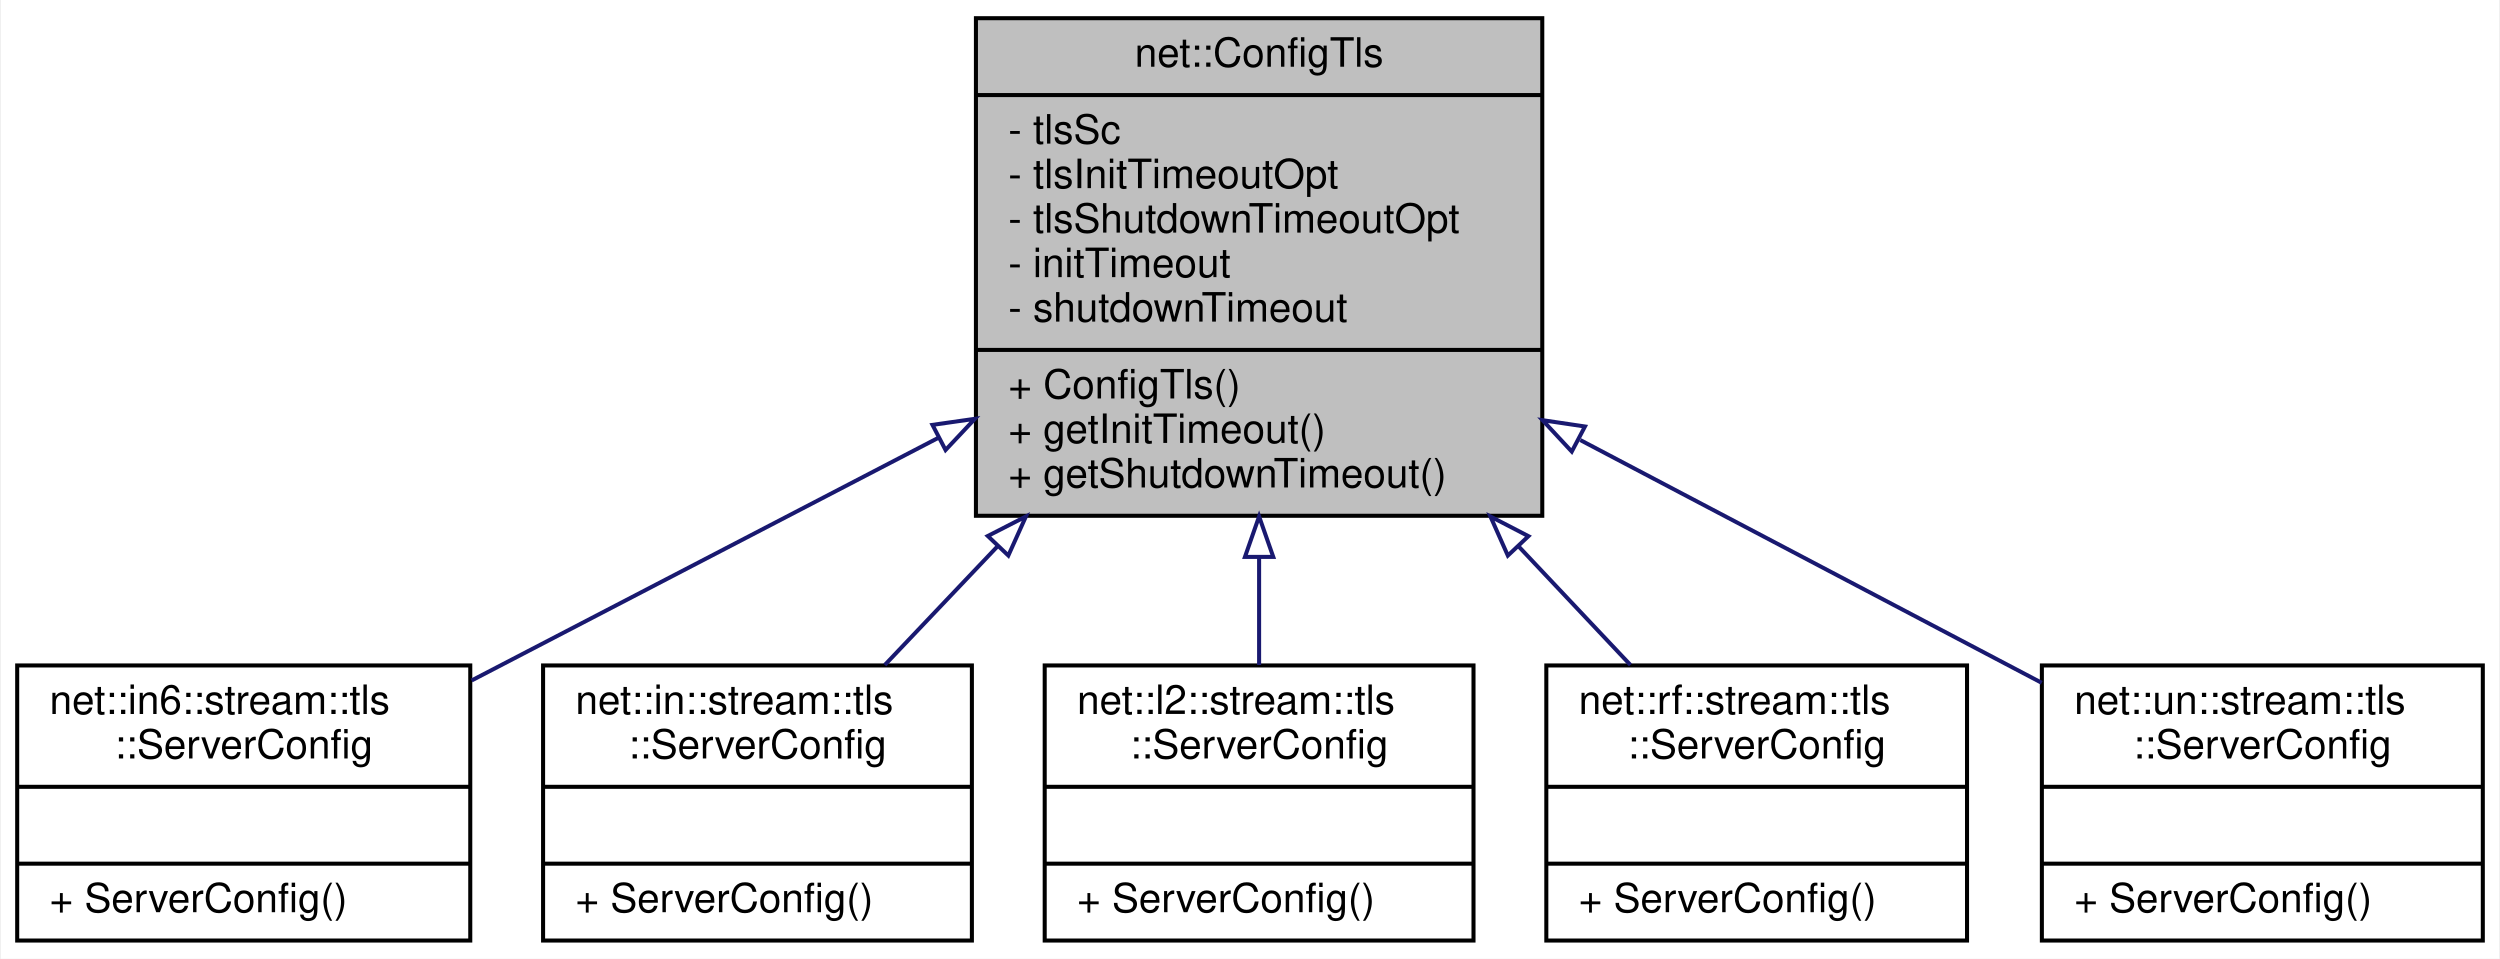
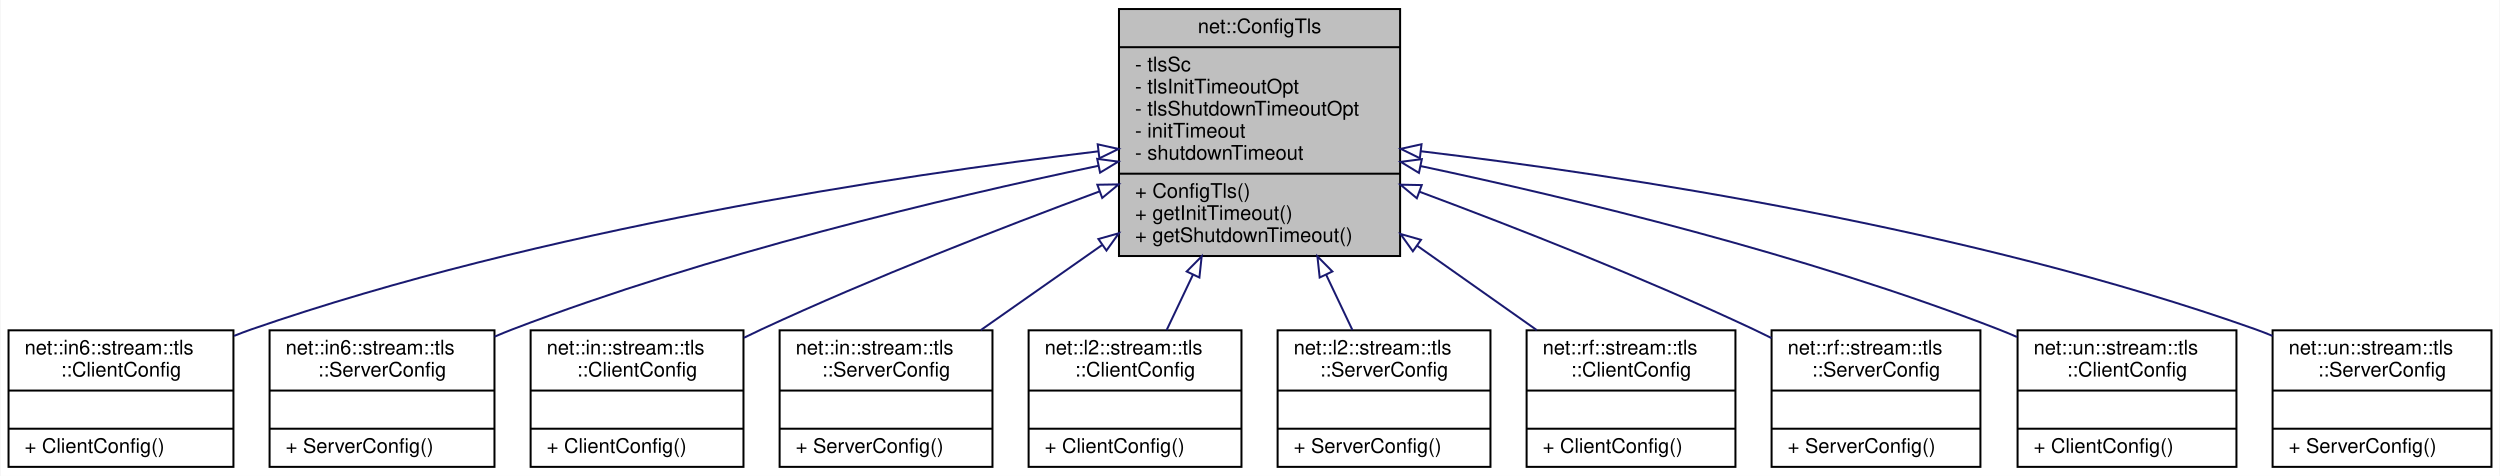
- <svg xmlns="http://www.w3.org/2000/svg" xmlns:xlink="http://www.w3.org/1999/xlink" width="618pt" height="237pt" viewBox="0.00 0.00 617.50 237.00">
+ <svg xmlns="http://www.w3.org/2000/svg" xmlns:xlink="http://www.w3.org/1999/xlink" width="1245pt" height="237pt" viewBox="0.00 0.00 1244.50 237.00">
  <g id="graph0" class="graph" transform="scale(1 1) rotate(0) translate(4 233)">
-     <polygon fill="white" stroke="transparent" points="-4,4 -4,-233 613.5,-233 613.5,4 -4,4" />
+     <polygon fill="white" stroke="transparent" points="-4,4 -4,-233 1240.5,-233 1240.5,4 -4,4" />
    <g id="node1" class="node">
      <g id="a_node1">
        <a xlink:title=" ">
-           <polygon fill="#bfbfbf" stroke="black" points="237,-105.5 237,-228.5 377,-228.5 377,-105.5 237,-105.5" />
-           <text text-anchor="middle" x="307" y="-216.5" font-family="Helvetica,sans-Serif" font-size="10.00">net::ConfigTls</text>
-           <polyline fill="none" stroke="black" points="237,-209.5 377,-209.5 " />
-           <text text-anchor="start" x="245" y="-197.5" font-family="Helvetica,sans-Serif" font-size="10.00">- tlsSc</text>
-           <text text-anchor="start" x="245" y="-186.5" font-family="Helvetica,sans-Serif" font-size="10.00">- tlsInitTimeoutOpt</text>
-           <text text-anchor="start" x="245" y="-175.5" font-family="Helvetica,sans-Serif" font-size="10.00">- tlsShutdownTimeoutOpt</text>
-           <text text-anchor="start" x="245" y="-164.5" font-family="Helvetica,sans-Serif" font-size="10.00">- initTimeout</text>
-           <text text-anchor="start" x="245" y="-153.5" font-family="Helvetica,sans-Serif" font-size="10.00">- shutdownTimeout</text>
-           <polyline fill="none" stroke="black" points="237,-146.5 377,-146.5 " />
-           <text text-anchor="start" x="245" y="-134.5" font-family="Helvetica,sans-Serif" font-size="10.00">+ ConfigTls()</text>
-           <text text-anchor="start" x="245" y="-123.5" font-family="Helvetica,sans-Serif" font-size="10.00">+ getInitTimeout()</text>
-           <text text-anchor="start" x="245" y="-112.5" font-family="Helvetica,sans-Serif" font-size="10.00">+ getShutdownTimeout()</text>
+           <polygon fill="#bfbfbf" stroke="black" points="553,-105.5 553,-228.5 693,-228.5 693,-105.5 553,-105.5" />
+           <text text-anchor="middle" x="623" y="-216.5" font-family="Helvetica,sans-Serif" font-size="10.00">net::ConfigTls</text>
+           <polyline fill="none" stroke="black" points="553,-209.5 693,-209.5 " />
+           <text text-anchor="start" x="561" y="-197.5" font-family="Helvetica,sans-Serif" font-size="10.00">- tlsSc</text>
+           <text text-anchor="start" x="561" y="-186.5" font-family="Helvetica,sans-Serif" font-size="10.00">- tlsInitTimeoutOpt</text>
+           <text text-anchor="start" x="561" y="-175.5" font-family="Helvetica,sans-Serif" font-size="10.00">- tlsShutdownTimeoutOpt</text>
+           <text text-anchor="start" x="561" y="-164.5" font-family="Helvetica,sans-Serif" font-size="10.00">- initTimeout</text>
+           <text text-anchor="start" x="561" y="-153.5" font-family="Helvetica,sans-Serif" font-size="10.00">- shutdownTimeout</text>
+           <polyline fill="none" stroke="black" points="553,-146.5 693,-146.5 " />
+           <text text-anchor="start" x="561" y="-134.5" font-family="Helvetica,sans-Serif" font-size="10.00">+ ConfigTls()</text>
+           <text text-anchor="start" x="561" y="-123.5" font-family="Helvetica,sans-Serif" font-size="10.00">+ getInitTimeout()</text>
+           <text text-anchor="start" x="561" y="-112.5" font-family="Helvetica,sans-Serif" font-size="10.00">+ getShutdownTimeout()</text>
        </a>
      </g>
    </g>
    <g id="node2" class="node">
      <g id="a_node2">
-         <a xlink:href="classnet_1_1in6_1_1stream_1_1tls_1_1_server_config.html" target="_top" xlink:title=" ">
+         <a xlink:href="classnet_1_1in6_1_1stream_1_1tls_1_1_client_config.html" target="_top" xlink:title=" ">
          <polygon fill="white" stroke="black" points="0,-0.5 0,-68.5 112,-68.5 112,-0.5 0,-0.5" />
          <text text-anchor="start" x="8" y="-56.5" font-family="Helvetica,sans-Serif" font-size="10.00">net::in6::stream::tls</text>
-           <text text-anchor="middle" x="56" y="-45.5" font-family="Helvetica,sans-Serif" font-size="10.00">::ServerConfig</text>
+           <text text-anchor="middle" x="56" y="-45.5" font-family="Helvetica,sans-Serif" font-size="10.00">::ClientConfig</text>
          <polyline fill="none" stroke="black" points="0,-38.5 112,-38.5 " />
          <text text-anchor="middle" x="56" y="-26.5" font-family="Helvetica,sans-Serif" font-size="10.00"> </text>
          <polyline fill="none" stroke="black" points="0,-19.5 112,-19.5 " />
-           <text text-anchor="start" x="8" y="-7.5" font-family="Helvetica,sans-Serif" font-size="10.00">+ ServerConfig()</text>
+           <text text-anchor="start" x="8" y="-7.5" font-family="Helvetica,sans-Serif" font-size="10.00">+ ClientConfig()</text>
        </a>
      </g>
    </g>
    <g id="edge1" class="edge">
-       <path fill="none" stroke="midnightblue" d="M227.86,-124.85C190.33,-105.34 146.38,-82.49 112.32,-64.78" />
-       <polygon fill="none" stroke="midnightblue" points="226.26,-127.97 236.75,-129.47 229.49,-121.76 226.26,-127.97" />
+       <path fill="none" stroke="midnightblue" d="M542.66,-157.63C441.98,-145.53 265.14,-118.92 121,-69 118.12,-68 115.21,-66.9 112.3,-65.72" />
+       <polygon fill="none" stroke="midnightblue" points="542.41,-161.12 552.76,-158.82 543.24,-154.17 542.41,-161.12" />
    </g>
    <g id="node3" class="node">
      <g id="a_node3">
-         <a xlink:href="classnet_1_1in_1_1stream_1_1tls_1_1_server_config.html" target="_top" xlink:title=" ">
-           <polygon fill="white" stroke="black" points="130,-0.5 130,-68.5 236,-68.5 236,-0.5 130,-0.5" />
-           <text text-anchor="start" x="138" y="-56.5" font-family="Helvetica,sans-Serif" font-size="10.00">net::in::stream::tls</text>
-           <text text-anchor="middle" x="183" y="-45.5" font-family="Helvetica,sans-Serif" font-size="10.00">::ServerConfig</text>
-           <polyline fill="none" stroke="black" points="130,-38.5 236,-38.5 " />
-           <text text-anchor="middle" x="183" y="-26.5" font-family="Helvetica,sans-Serif" font-size="10.00"> </text>
-           <polyline fill="none" stroke="black" points="130,-19.5 236,-19.5 " />
+         <a xlink:href="classnet_1_1in6_1_1stream_1_1tls_1_1_server_config.html" target="_top" xlink:title=" ">
+           <polygon fill="white" stroke="black" points="130,-0.5 130,-68.5 242,-68.5 242,-0.5 130,-0.5" />
+           <text text-anchor="start" x="138" y="-56.5" font-family="Helvetica,sans-Serif" font-size="10.00">net::in6::stream::tls</text>
+           <text text-anchor="middle" x="186" y="-45.5" font-family="Helvetica,sans-Serif" font-size="10.00">::ServerConfig</text>
+           <polyline fill="none" stroke="black" points="130,-38.5 242,-38.5 " />
+           <text text-anchor="middle" x="186" y="-26.5" font-family="Helvetica,sans-Serif" font-size="10.00"> </text>
+           <polyline fill="none" stroke="black" points="130,-19.5 242,-19.5 " />
          <text text-anchor="start" x="138" y="-7.5" font-family="Helvetica,sans-Serif" font-size="10.00">+ ServerConfig()</text>
        </a>
      </g>
    </g>
    <g id="edge2" class="edge">
-       <path fill="none" stroke="midnightblue" d="M242.3,-97.91C232.62,-87.72 223.03,-77.62 214.47,-68.62" />
-       <polygon fill="none" stroke="midnightblue" points="239.93,-100.5 249.36,-105.33 245.01,-95.67 239.93,-100.5" />
+       <path fill="none" stroke="midnightblue" d="M542.62,-150.41C466.18,-134.35 348.69,-106.38 251,-69 248.04,-67.87 245.03,-66.63 242.02,-65.33" />
+       <polygon fill="none" stroke="midnightblue" points="542.16,-153.89 552.66,-152.51 543.59,-147.04 542.16,-153.89" />
    </g>
    <g id="node4" class="node">
      <g id="a_node4">
-         <a xlink:href="classnet_1_1l2_1_1stream_1_1tls_1_1_server_config.html" target="_top" xlink:title=" ">
-           <polygon fill="white" stroke="black" points="254,-0.5 254,-68.5 360,-68.5 360,-0.5 254,-0.5" />
-           <text text-anchor="start" x="262" y="-56.5" font-family="Helvetica,sans-Serif" font-size="10.00">net::l2::stream::tls</text>
-           <text text-anchor="middle" x="307" y="-45.5" font-family="Helvetica,sans-Serif" font-size="10.00">::ServerConfig</text>
-           <polyline fill="none" stroke="black" points="254,-38.5 360,-38.5 " />
-           <text text-anchor="middle" x="307" y="-26.5" font-family="Helvetica,sans-Serif" font-size="10.00"> </text>
-           <polyline fill="none" stroke="black" points="254,-19.5 360,-19.5 " />
-           <text text-anchor="start" x="262" y="-7.5" font-family="Helvetica,sans-Serif" font-size="10.00">+ ServerConfig()</text>
+         <a xlink:href="classnet_1_1in_1_1stream_1_1tls_1_1_client_config.html" target="_top" xlink:title=" ">
+           <polygon fill="white" stroke="black" points="260,-0.5 260,-68.5 366,-68.5 366,-0.5 260,-0.5" />
+           <text text-anchor="start" x="268" y="-56.5" font-family="Helvetica,sans-Serif" font-size="10.00">net::in::stream::tls</text>
+           <text text-anchor="middle" x="313" y="-45.5" font-family="Helvetica,sans-Serif" font-size="10.00">::ClientConfig</text>
+           <polyline fill="none" stroke="black" points="260,-38.5 366,-38.5 " />
+           <text text-anchor="middle" x="313" y="-26.5" font-family="Helvetica,sans-Serif" font-size="10.00"> </text>
+           <polyline fill="none" stroke="black" points="260,-19.5 366,-19.5 " />
+           <text text-anchor="start" x="268" y="-7.5" font-family="Helvetica,sans-Serif" font-size="10.00">+ ClientConfig()</text>
        </a>
      </g>
    </g>
    <g id="edge3" class="edge">
-       <path fill="none" stroke="midnightblue" d="M307,-95.24C307,-85.97 307,-76.84 307,-68.62" />
-       <polygon fill="none" stroke="midnightblue" points="303.5,-95.33 307,-105.33 310.5,-95.33 303.5,-95.33" />
+       <path fill="none" stroke="midnightblue" d="M543.2,-137.63C494.07,-119.46 430.15,-94.57 375,-69 372.11,-67.66 369.17,-66.25 366.22,-64.79" />
+       <polygon fill="none" stroke="midnightblue" points="542.23,-141 552.83,-141.17 544.65,-134.43 542.23,-141" />
    </g>
    <g id="node5" class="node">
      <g id="a_node5">
-         <a xlink:href="classnet_1_1rf_1_1stream_1_1tls_1_1_server_config.html" target="_top" xlink:title=" ">
-           <polygon fill="white" stroke="black" points="378,-0.5 378,-68.5 482,-68.5 482,-0.5 378,-0.5" />
-           <text text-anchor="start" x="386" y="-56.5" font-family="Helvetica,sans-Serif" font-size="10.00">net::rf::stream::tls</text>
-           <text text-anchor="middle" x="430" y="-45.5" font-family="Helvetica,sans-Serif" font-size="10.00">::ServerConfig</text>
-           <polyline fill="none" stroke="black" points="378,-38.5 482,-38.5 " />
-           <text text-anchor="middle" x="430" y="-26.5" font-family="Helvetica,sans-Serif" font-size="10.00"> </text>
-           <polyline fill="none" stroke="black" points="378,-19.5 482,-19.5 " />
-           <text text-anchor="start" x="386" y="-7.5" font-family="Helvetica,sans-Serif" font-size="10.00">+ ServerConfig()</text>
+         <a xlink:href="classnet_1_1in_1_1stream_1_1tls_1_1_server_config.html" target="_top" xlink:title=" ">
+           <polygon fill="white" stroke="black" points="384,-0.5 384,-68.5 490,-68.5 490,-0.5 384,-0.5" />
+           <text text-anchor="start" x="392" y="-56.5" font-family="Helvetica,sans-Serif" font-size="10.00">net::in::stream::tls</text>
+           <text text-anchor="middle" x="437" y="-45.5" font-family="Helvetica,sans-Serif" font-size="10.00">::ServerConfig</text>
+           <polyline fill="none" stroke="black" points="384,-38.5 490,-38.5 " />
+           <text text-anchor="middle" x="437" y="-26.5" font-family="Helvetica,sans-Serif" font-size="10.00"> </text>
+           <polyline fill="none" stroke="black" points="384,-19.5 490,-19.5 " />
+           <text text-anchor="start" x="392" y="-7.5" font-family="Helvetica,sans-Serif" font-size="10.00">+ ServerConfig()</text>
        </a>
      </g>
    </g>
    <g id="edge4" class="edge">
-       <path fill="none" stroke="midnightblue" d="M371.17,-97.91C380.78,-87.72 390.3,-77.62 398.79,-68.62" />
-       <polygon fill="none" stroke="midnightblue" points="368.49,-95.66 364.18,-105.33 373.58,-100.46 368.49,-95.66" />
+       <path fill="none" stroke="midnightblue" d="M544.53,-110.94C524,-96.54 502.5,-81.46 484.17,-68.6" />
+       <polygon fill="none" stroke="midnightblue" points="542.75,-113.97 552.95,-116.85 546.77,-108.24 542.75,-113.97" />
    </g>
    <g id="node6" class="node">
      <g id="a_node6">
-         <a xlink:href="classnet_1_1un_1_1stream_1_1tls_1_1_server_config.html" target="_top" xlink:title=" ">
-           <polygon fill="white" stroke="black" points="500.5,-0.5 500.5,-68.5 609.5,-68.5 609.5,-0.5 500.5,-0.5" />
-           <text text-anchor="start" x="508.5" y="-56.5" font-family="Helvetica,sans-Serif" font-size="10.00">net::un::stream::tls</text>
-           <text text-anchor="middle" x="555" y="-45.5" font-family="Helvetica,sans-Serif" font-size="10.00">::ServerConfig</text>
-           <polyline fill="none" stroke="black" points="500.5,-38.5 609.5,-38.5 " />
-           <text text-anchor="middle" x="555" y="-26.5" font-family="Helvetica,sans-Serif" font-size="10.00"> </text>
-           <polyline fill="none" stroke="black" points="500.5,-19.5 609.5,-19.5 " />
-           <text text-anchor="start" x="508.5" y="-7.5" font-family="Helvetica,sans-Serif" font-size="10.00">+ ServerConfig()</text>
+         <a xlink:href="classnet_1_1l2_1_1stream_1_1tls_1_1_client_config.html" target="_top" xlink:title=" ">
+           <polygon fill="white" stroke="black" points="508,-0.5 508,-68.5 614,-68.5 614,-0.5 508,-0.5" />
+           <text text-anchor="start" x="516" y="-56.5" font-family="Helvetica,sans-Serif" font-size="10.00">net::l2::stream::tls</text>
+           <text text-anchor="middle" x="561" y="-45.5" font-family="Helvetica,sans-Serif" font-size="10.00">::ClientConfig</text>
+           <polyline fill="none" stroke="black" points="508,-38.5 614,-38.5 " />
+           <text text-anchor="middle" x="561" y="-26.5" font-family="Helvetica,sans-Serif" font-size="10.00"> </text>
+           <polyline fill="none" stroke="black" points="508,-19.5 614,-19.5 " />
+           <text text-anchor="start" x="516" y="-7.5" font-family="Helvetica,sans-Serif" font-size="10.00">+ ClientConfig()</text>
        </a>
      </g>
    </g>
    <g id="edge5" class="edge">
-       <path fill="none" stroke="midnightblue" d="M386.39,-124.22C423.6,-104.64 467,-81.81 500.45,-64.21" />
-       <polygon fill="none" stroke="midnightblue" points="384.29,-121.37 377.07,-129.13 387.55,-127.57 384.29,-121.37" />
+       <path fill="none" stroke="midnightblue" d="M589.81,-96.13C585.25,-86.55 580.76,-77.1 576.73,-68.62" />
+       <polygon fill="none" stroke="midnightblue" points="586.73,-97.8 594.18,-105.33 593.05,-94.8 586.73,-97.8" />
+     </g>
+     <g id="node7" class="node">
+       <g id="a_node7">
+         <a xlink:href="classnet_1_1l2_1_1stream_1_1tls_1_1_server_config.html" target="_top" xlink:title=" ">
+           <polygon fill="white" stroke="black" points="632,-0.5 632,-68.5 738,-68.5 738,-0.5 632,-0.5" />
+           <text text-anchor="start" x="640" y="-56.5" font-family="Helvetica,sans-Serif" font-size="10.00">net::l2::stream::tls</text>
+           <text text-anchor="middle" x="685" y="-45.5" font-family="Helvetica,sans-Serif" font-size="10.00">::ServerConfig</text>
+           <polyline fill="none" stroke="black" points="632,-38.5 738,-38.5 " />
+           <text text-anchor="middle" x="685" y="-26.5" font-family="Helvetica,sans-Serif" font-size="10.00"> </text>
+           <polyline fill="none" stroke="black" points="632,-19.5 738,-19.5 " />
+           <text text-anchor="start" x="640" y="-7.5" font-family="Helvetica,sans-Serif" font-size="10.00">+ ServerConfig()</text>
+         </a>
+       </g>
+     </g>
+     <g id="edge6" class="edge">
+       <path fill="none" stroke="midnightblue" d="M656.19,-96.13C660.75,-86.55 665.24,-77.1 669.27,-68.62" />
+       <polygon fill="none" stroke="midnightblue" points="652.95,-94.8 651.82,-105.33 659.27,-97.8 652.95,-94.8" />
+     </g>
+     <g id="node8" class="node">
+       <g id="a_node8">
+         <a xlink:href="classnet_1_1rf_1_1stream_1_1tls_1_1_client_config.html" target="_top" xlink:title=" ">
+           <polygon fill="white" stroke="black" points="756,-0.5 756,-68.5 860,-68.5 860,-0.5 756,-0.5" />
+           <text text-anchor="start" x="764" y="-56.5" font-family="Helvetica,sans-Serif" font-size="10.00">net::rf::stream::tls</text>
+           <text text-anchor="middle" x="808" y="-45.5" font-family="Helvetica,sans-Serif" font-size="10.00">::ClientConfig</text>
+           <polyline fill="none" stroke="black" points="756,-38.5 860,-38.5 " />
+           <text text-anchor="middle" x="808" y="-26.5" font-family="Helvetica,sans-Serif" font-size="10.00"> </text>
+           <polyline fill="none" stroke="black" points="756,-19.5 860,-19.5 " />
+           <text text-anchor="start" x="764" y="-7.5" font-family="Helvetica,sans-Serif" font-size="10.00">+ ClientConfig()</text>
+         </a>
+       </g>
+     </g>
+     <g id="edge7" class="edge">
+       <path fill="none" stroke="midnightblue" d="M701.52,-110.61C721.79,-96.31 742.98,-81.36 761.07,-68.6" />
+       <polygon fill="none" stroke="midnightblue" points="699.36,-107.85 693.2,-116.48 703.39,-113.57 699.36,-107.85" />
+     </g>
+     <g id="node9" class="node">
+       <g id="a_node9">
+         <a xlink:href="classnet_1_1rf_1_1stream_1_1tls_1_1_server_config.html" target="_top" xlink:title=" ">
+           <polygon fill="white" stroke="black" points="878,-0.5 878,-68.5 982,-68.5 982,-0.5 878,-0.5" />
+           <text text-anchor="start" x="886" y="-56.5" font-family="Helvetica,sans-Serif" font-size="10.00">net::rf::stream::tls</text>
+           <text text-anchor="middle" x="930" y="-45.5" font-family="Helvetica,sans-Serif" font-size="10.00">::ServerConfig</text>
+           <polyline fill="none" stroke="black" points="878,-38.5 982,-38.5 " />
+           <text text-anchor="middle" x="930" y="-26.5" font-family="Helvetica,sans-Serif" font-size="10.00"> </text>
+           <polyline fill="none" stroke="black" points="878,-19.5 982,-19.5 " />
+           <text text-anchor="start" x="886" y="-7.5" font-family="Helvetica,sans-Serif" font-size="10.00">+ ServerConfig()</text>
+         </a>
+       </g>
+     </g>
+     <g id="edge8" class="edge">
+       <path fill="none" stroke="midnightblue" d="M702.72,-137.49C751.4,-119.36 814.55,-94.56 869,-69 871.95,-67.61 874.96,-66.15 877.98,-64.63" />
+       <polygon fill="none" stroke="midnightblue" points="701.34,-134.27 693.18,-141.03 703.78,-140.83 701.34,-134.27" />
+     </g>
+     <g id="node10" class="node">
+       <g id="a_node10">
+         <a xlink:href="classnet_1_1un_1_1stream_1_1tls_1_1_client_config.html" target="_top" xlink:title=" ">
+           <polygon fill="white" stroke="black" points="1000.5,-0.5 1000.5,-68.5 1109.5,-68.5 1109.5,-0.5 1000.5,-0.5" />
+           <text text-anchor="start" x="1008.5" y="-56.5" font-family="Helvetica,sans-Serif" font-size="10.00">net::un::stream::tls</text>
+           <text text-anchor="middle" x="1055" y="-45.5" font-family="Helvetica,sans-Serif" font-size="10.00">::ClientConfig</text>
+           <polyline fill="none" stroke="black" points="1000.5,-38.5 1109.5,-38.5 " />
+           <text text-anchor="middle" x="1055" y="-26.5" font-family="Helvetica,sans-Serif" font-size="10.00"> </text>
+           <polyline fill="none" stroke="black" points="1000.5,-19.5 1109.5,-19.5 " />
+           <text text-anchor="start" x="1008.5" y="-7.5" font-family="Helvetica,sans-Serif" font-size="10.00">+ ClientConfig()</text>
+         </a>
+       </g>
+     </g>
+     <g id="edge9" class="edge">
+       <path fill="none" stroke="midnightblue" d="M703.26,-150.29C778.92,-134.22 894.76,-106.33 991,-69 994.04,-67.82 997.12,-66.54 1000.21,-65.18" />
+       <polygon fill="none" stroke="midnightblue" points="702.38,-146.9 693.31,-152.39 703.82,-153.75 702.38,-146.9" />
+     </g>
+     <g id="node11" class="node">
+       <g id="a_node11">
+         <a xlink:href="classnet_1_1un_1_1stream_1_1tls_1_1_server_config.html" target="_top" xlink:title=" ">
+           <polygon fill="white" stroke="black" points="1127.5,-0.5 1127.5,-68.5 1236.5,-68.5 1236.5,-0.5 1127.5,-0.5" />
+           <text text-anchor="start" x="1135.5" y="-56.5" font-family="Helvetica,sans-Serif" font-size="10.00">net::un::stream::tls</text>
+           <text text-anchor="middle" x="1182" y="-45.5" font-family="Helvetica,sans-Serif" font-size="10.00">::ServerConfig</text>
+           <polyline fill="none" stroke="black" points="1127.5,-38.5 1236.5,-38.5 " />
+           <text text-anchor="middle" x="1182" y="-26.5" font-family="Helvetica,sans-Serif" font-size="10.00"> </text>
+           <polyline fill="none" stroke="black" points="1127.5,-19.5 1236.5,-19.5 " />
+           <text text-anchor="start" x="1135.5" y="-7.5" font-family="Helvetica,sans-Serif" font-size="10.00">+ ServerConfig()</text>
+         </a>
+       </g>
+     </g>
+     <g id="edge10" class="edge">
+       <path fill="none" stroke="midnightblue" d="M703.33,-157.69C803.05,-145.71 977.29,-119.27 1119,-69 1121.8,-68.01 1124.63,-66.9 1127.46,-65.72" />
+       <polygon fill="none" stroke="midnightblue" points="702.84,-154.22 693.32,-158.87 703.66,-161.17 702.84,-154.22" />
    </g>
  </g>
</svg>
